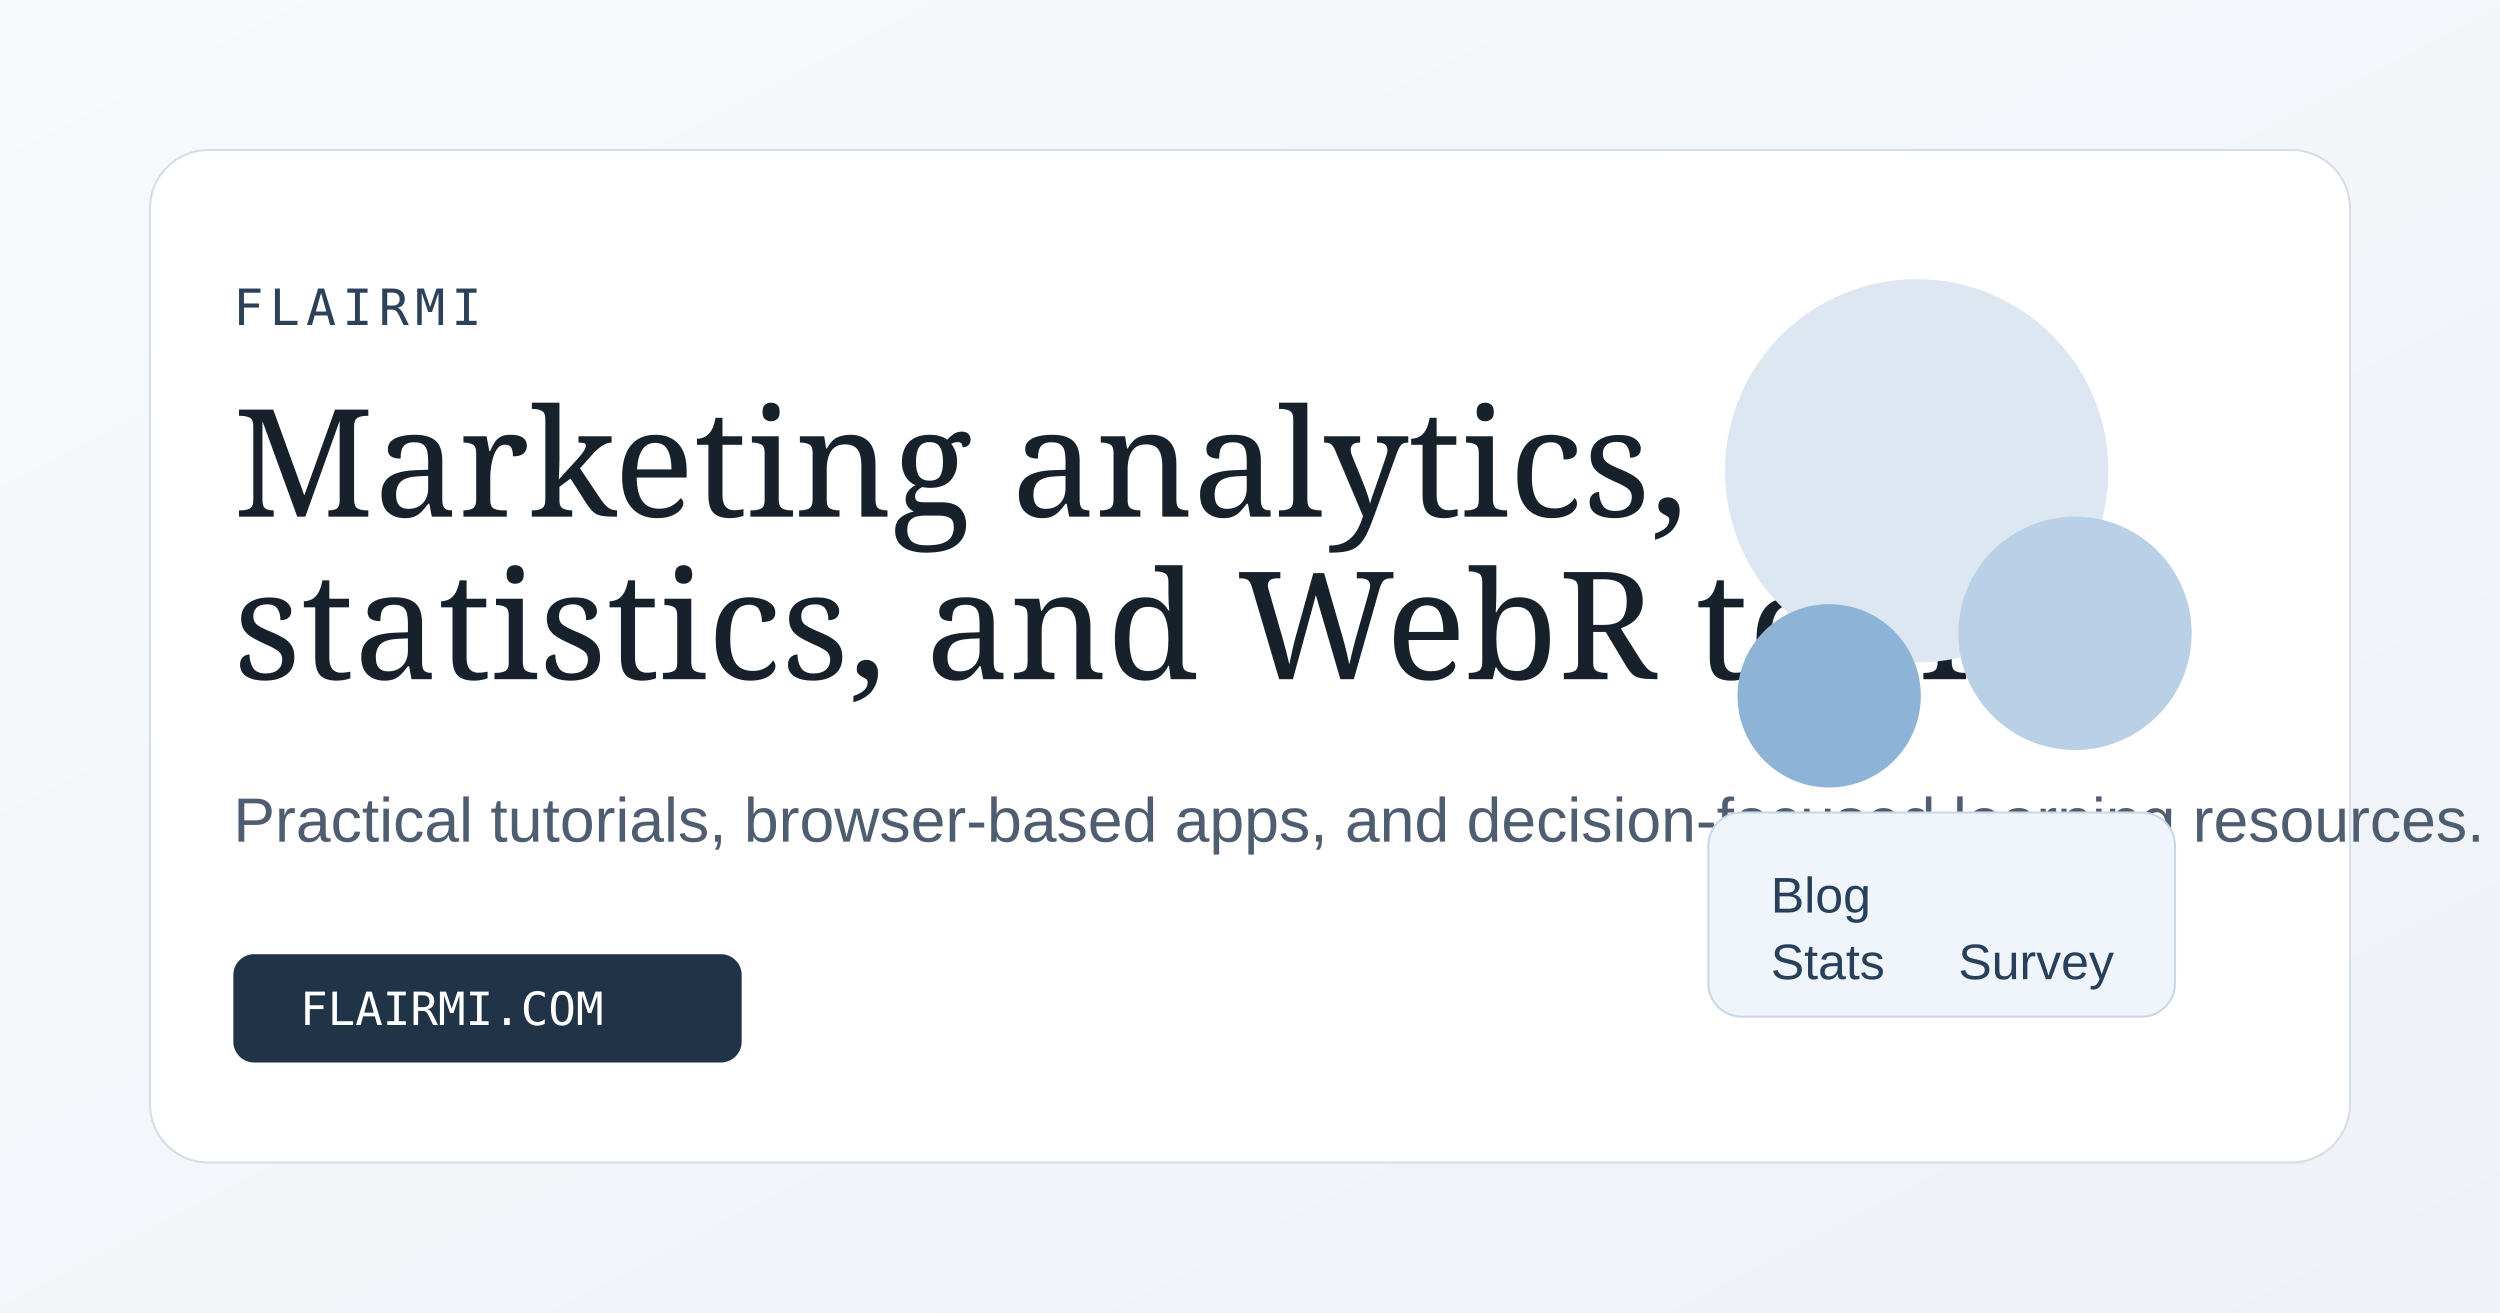
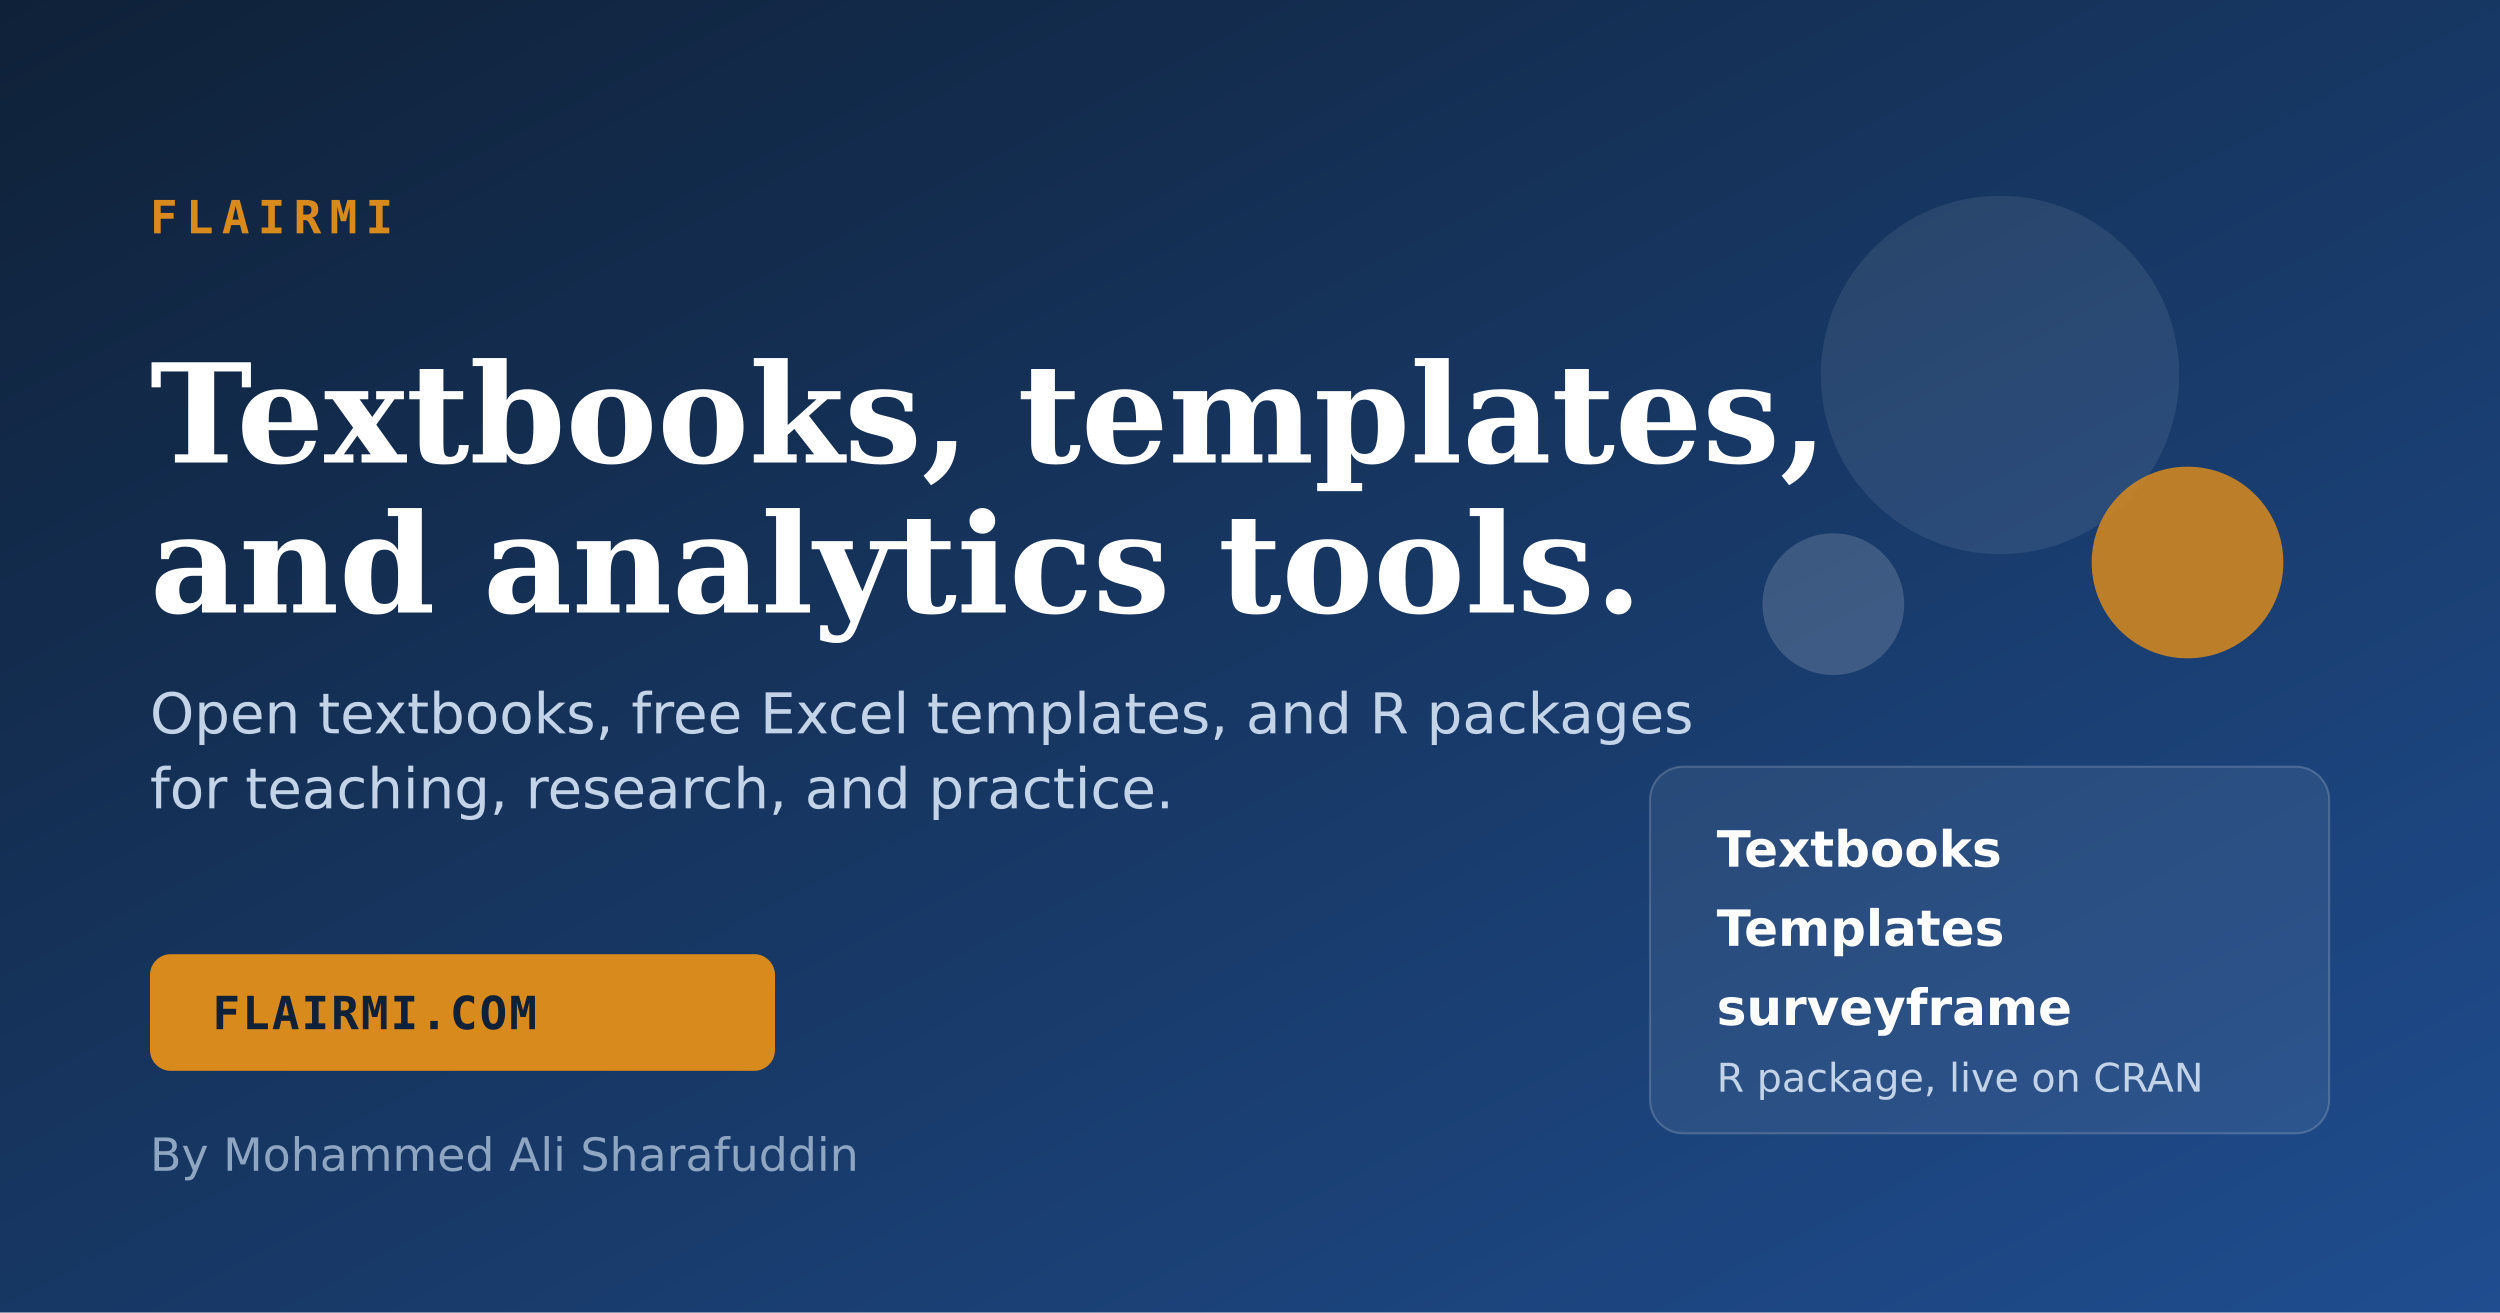
<svg xmlns="http://www.w3.org/2000/svg" width="1200" height="630" viewBox="0 0 1200 630" role="img" aria-labelledby="title desc">
  <defs>
-     <linearGradient id="bg" x1="0%" x2="100%" y1="0%" y2="100%">
-       <stop offset="0%" stop-color="#f7fafc" />
-       <stop offset="100%" stop-color="#eef2f7" />
+     <linearGradient id="bg" x1="0%" y1="0%" x2="100%" y2="100%">
+       <stop offset="0%" stop-color="#0f2138" />
+       <stop offset="100%" stop-color="#1f4d8f" />
    </linearGradient>
  </defs>
  <rect width="1200" height="630" fill="url(#bg)" />
-   <rect x="72" y="72" width="1056" height="486" rx="28" fill="#ffffff" stroke="#d7dde6" />
-   <text x="112" y="156" fill="#2d4259" font-family="IBM Plex Mono, Menlo, monospace" font-size="24" letter-spacing="3">FLAIRMI</text>
-   <text x="112" y="248" fill="#17212b" font-family="Georgia, serif" font-size="72">Marketing analytics,</text>
-   <text x="112" y="326" fill="#17212b" font-family="Georgia, serif" font-size="72">statistics, and WebR tools.</text>
-   <text x="112" y="404" fill="#4e5e70" font-family="Arial, Helvetica, sans-serif" font-size="30">Practical tutorials, browser-based apps, and decision-focused learning resources.</text>
-   <rect x="112" y="458" width="244" height="52" rx="10" fill="#203347" />
-   <text x="144" y="492" fill="#ffffff" font-family="IBM Plex Mono, Menlo, monospace" font-size="22">FLAIRMI.COM</text>
-   <circle cx="920" cy="226" r="92" fill="#dce7f2" />
-   <circle cx="996" cy="304" r="56" fill="#b9d0e6" />
-   <circle cx="878" cy="334" r="44" fill="#8db4d6" />
-   <rect x="820" y="390" width="224" height="98" rx="16" fill="#eff5fb" stroke="#c7d8e8" />
-   <text x="850" y="438" fill="#29405b" font-family="IBM Plex Sans, Arial, sans-serif" font-size="24">Blog</text>
-   <text x="850" y="470" fill="#29405b" font-family="IBM Plex Sans, Arial, sans-serif" font-size="24">Stats</text>
-   <text x="940" y="470" fill="#29405b" font-family="IBM Plex Sans, Arial, sans-serif" font-size="24">Survey</text>
+   <text x="72" y="112" fill="#d88a1d" font-family="DejaVu Sans Mono, monospace" font-size="22" letter-spacing="4" font-weight="bold">FLAIRMI</text>
+   <text x="72" y="222" fill="#ffffff" font-family="DejaVu Serif, serif" font-size="66" font-weight="bold">Textbooks, templates,</text>
+   <text x="72" y="294" fill="#ffffff" font-family="DejaVu Serif, serif" font-size="66" font-weight="bold">and analytics tools.</text>
+   <text x="72" y="352" fill="#c3d3e8" font-family="DejaVu Sans, sans-serif" font-size="27">Open textbooks, free Excel templates, and R packages</text>
+   <text x="72" y="388" fill="#c3d3e8" font-family="DejaVu Sans, sans-serif" font-size="27">for teaching, research, and practice.</text>
+   <rect x="72" y="458" width="300" height="56" rx="10" fill="#d88a1d" />
+   <text x="102" y="494" fill="#0f2138" font-family="DejaVu Sans Mono, monospace" font-size="22" font-weight="bold" letter-spacing="1">FLAIRMI.COM</text>
+   <text x="72" y="562" fill="#8fa6c2" font-family="DejaVu Sans, sans-serif" font-size="22">By Mohammed Ali Sharafuddin</text>
+   <circle cx="960" cy="180" r="86" fill="#ffffff" fill-opacity="0.08" />
+   <circle cx="1050" cy="270" r="46" fill="#d88a1d" fill-opacity="0.85" />
+   <circle cx="880" cy="290" r="34" fill="#ffffff" fill-opacity="0.16" />
+   <rect x="792" y="368" width="326" height="176" rx="16" fill="#ffffff" fill-opacity="0.07" stroke="#ffffff" stroke-opacity="0.18" />
+   <text x="824" y="416" fill="#ffffff" font-family="DejaVu Sans, sans-serif" font-size="24" font-weight="bold">Textbooks</text>
+   <text x="824" y="454" fill="#ffffff" font-family="DejaVu Sans, sans-serif" font-size="24" font-weight="bold">Templates</text>
+   <text x="824" y="492" fill="#ffffff" font-family="DejaVu Sans, sans-serif" font-size="24" font-weight="bold">surveyframe</text>
+   <text x="824" y="524" fill="#c3d3e8" font-family="DejaVu Sans, sans-serif" font-size="19">R package, live on CRAN</text>
</svg>
